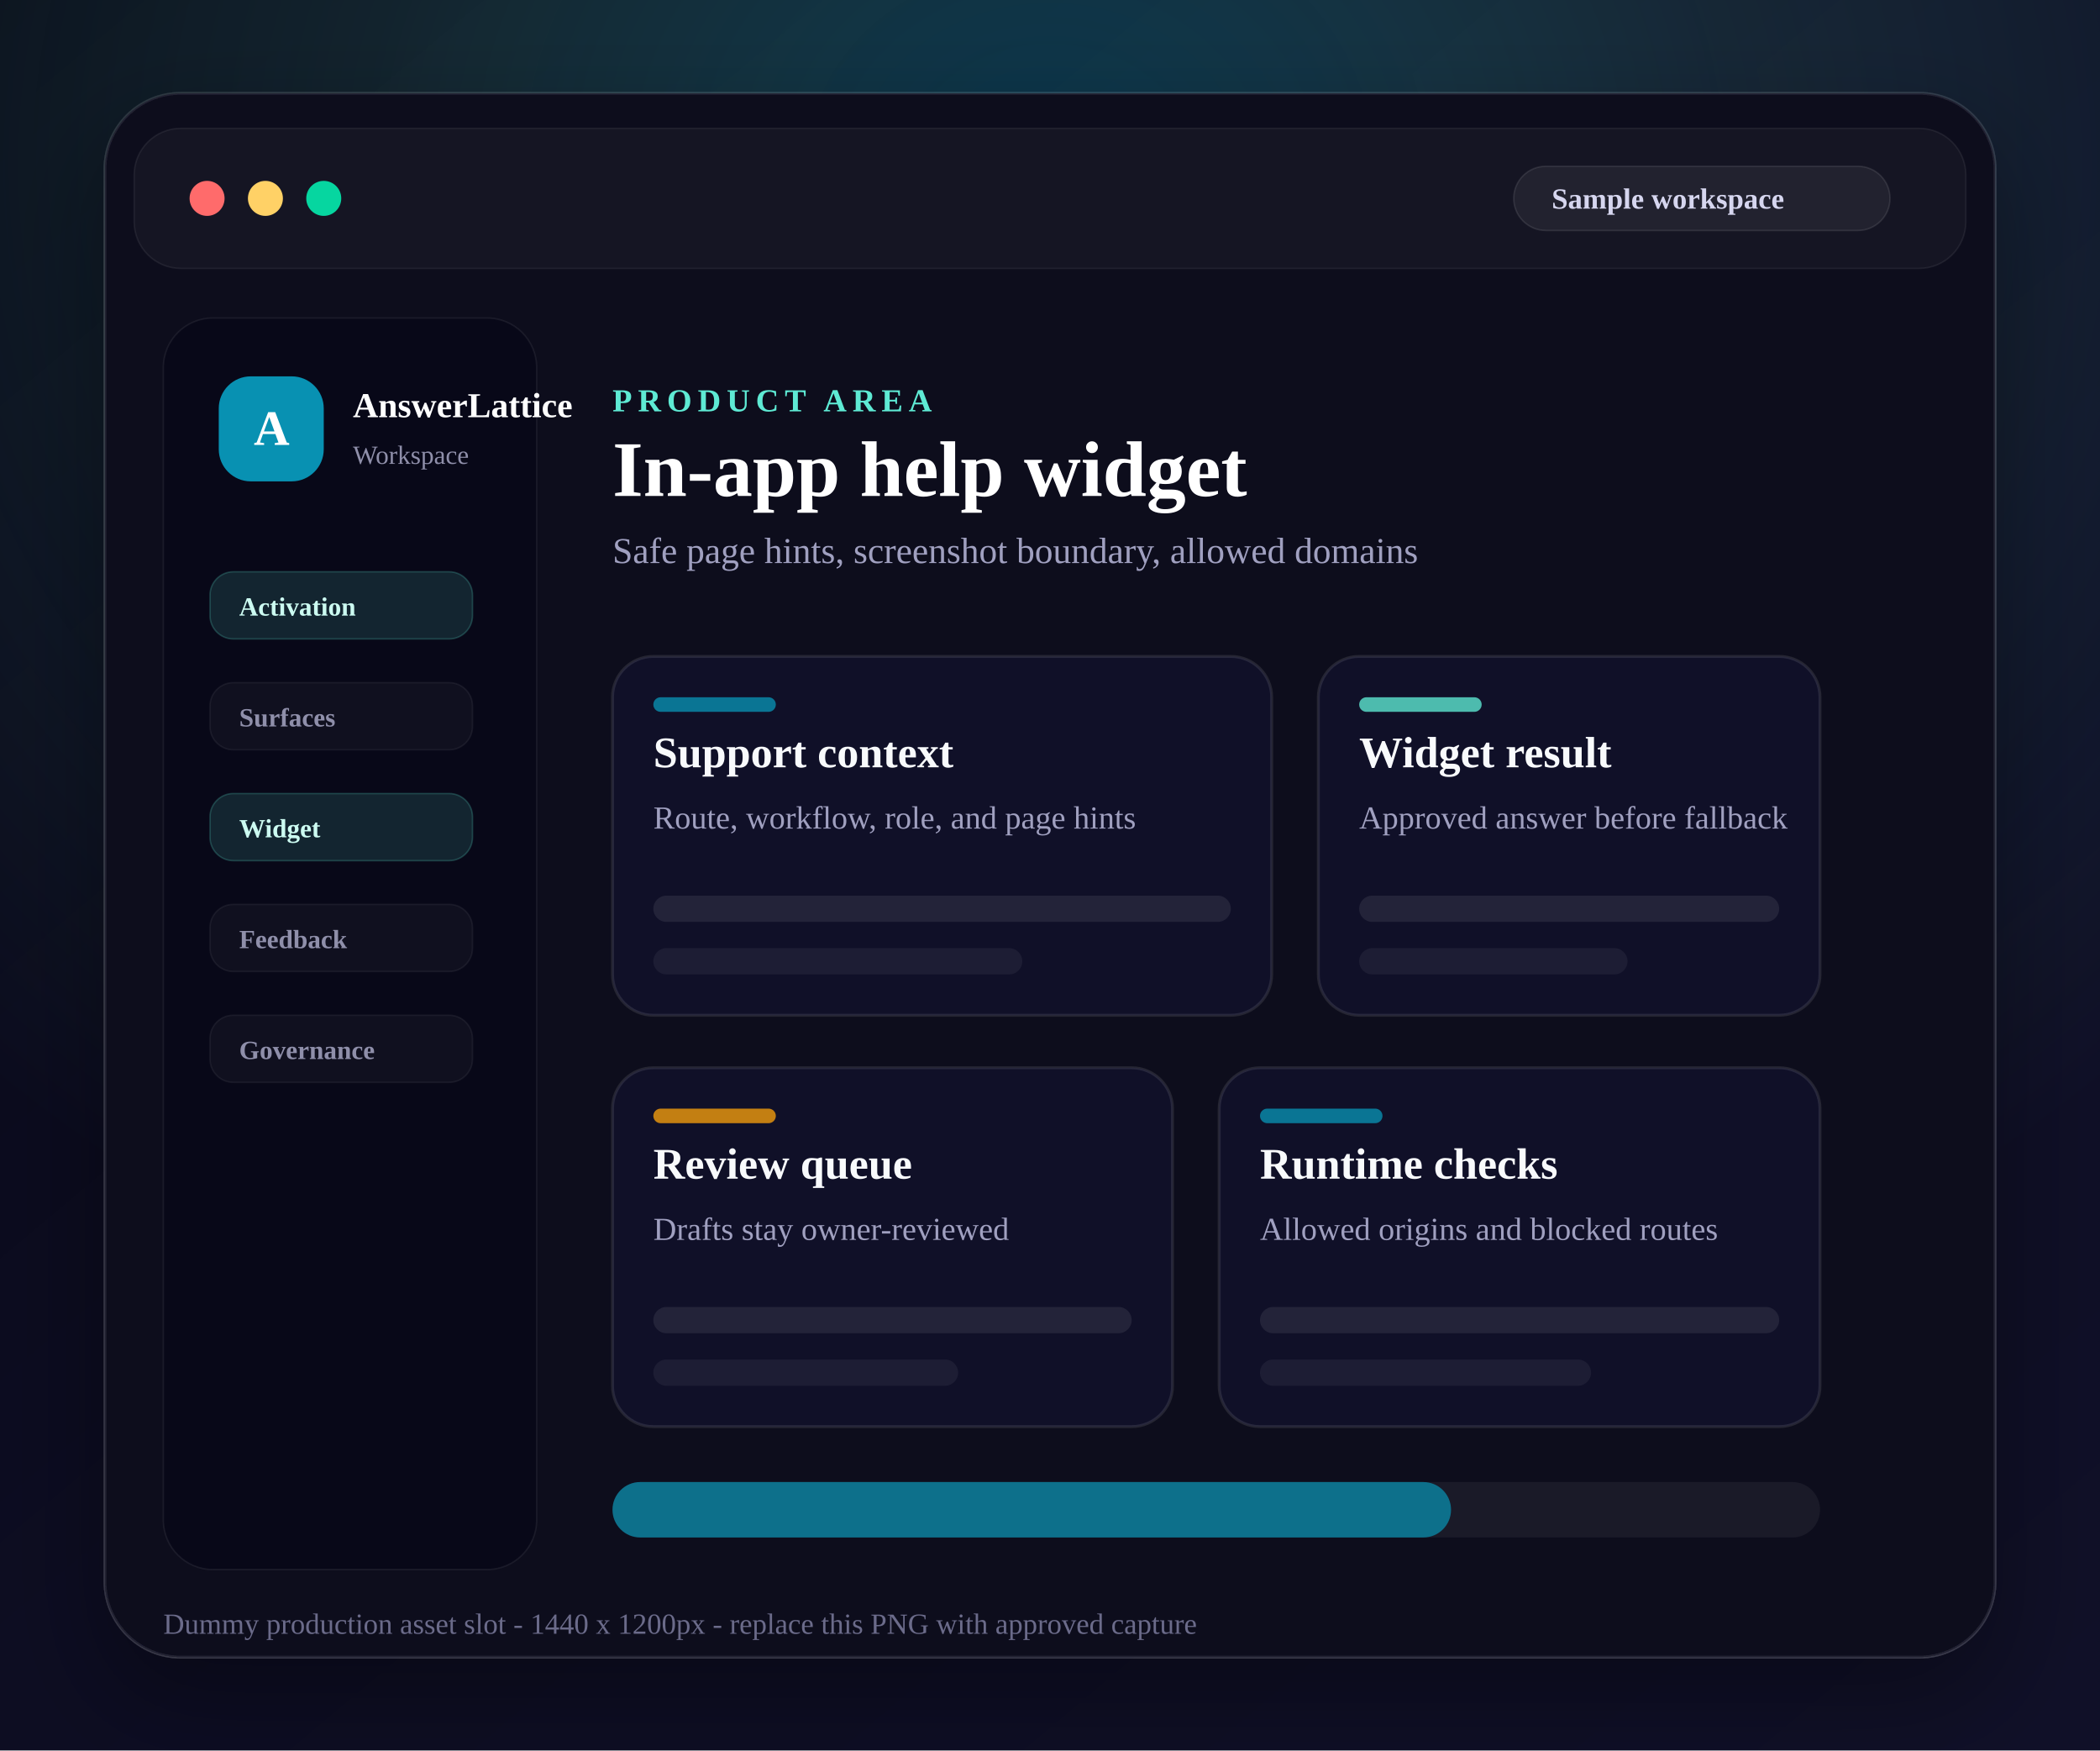
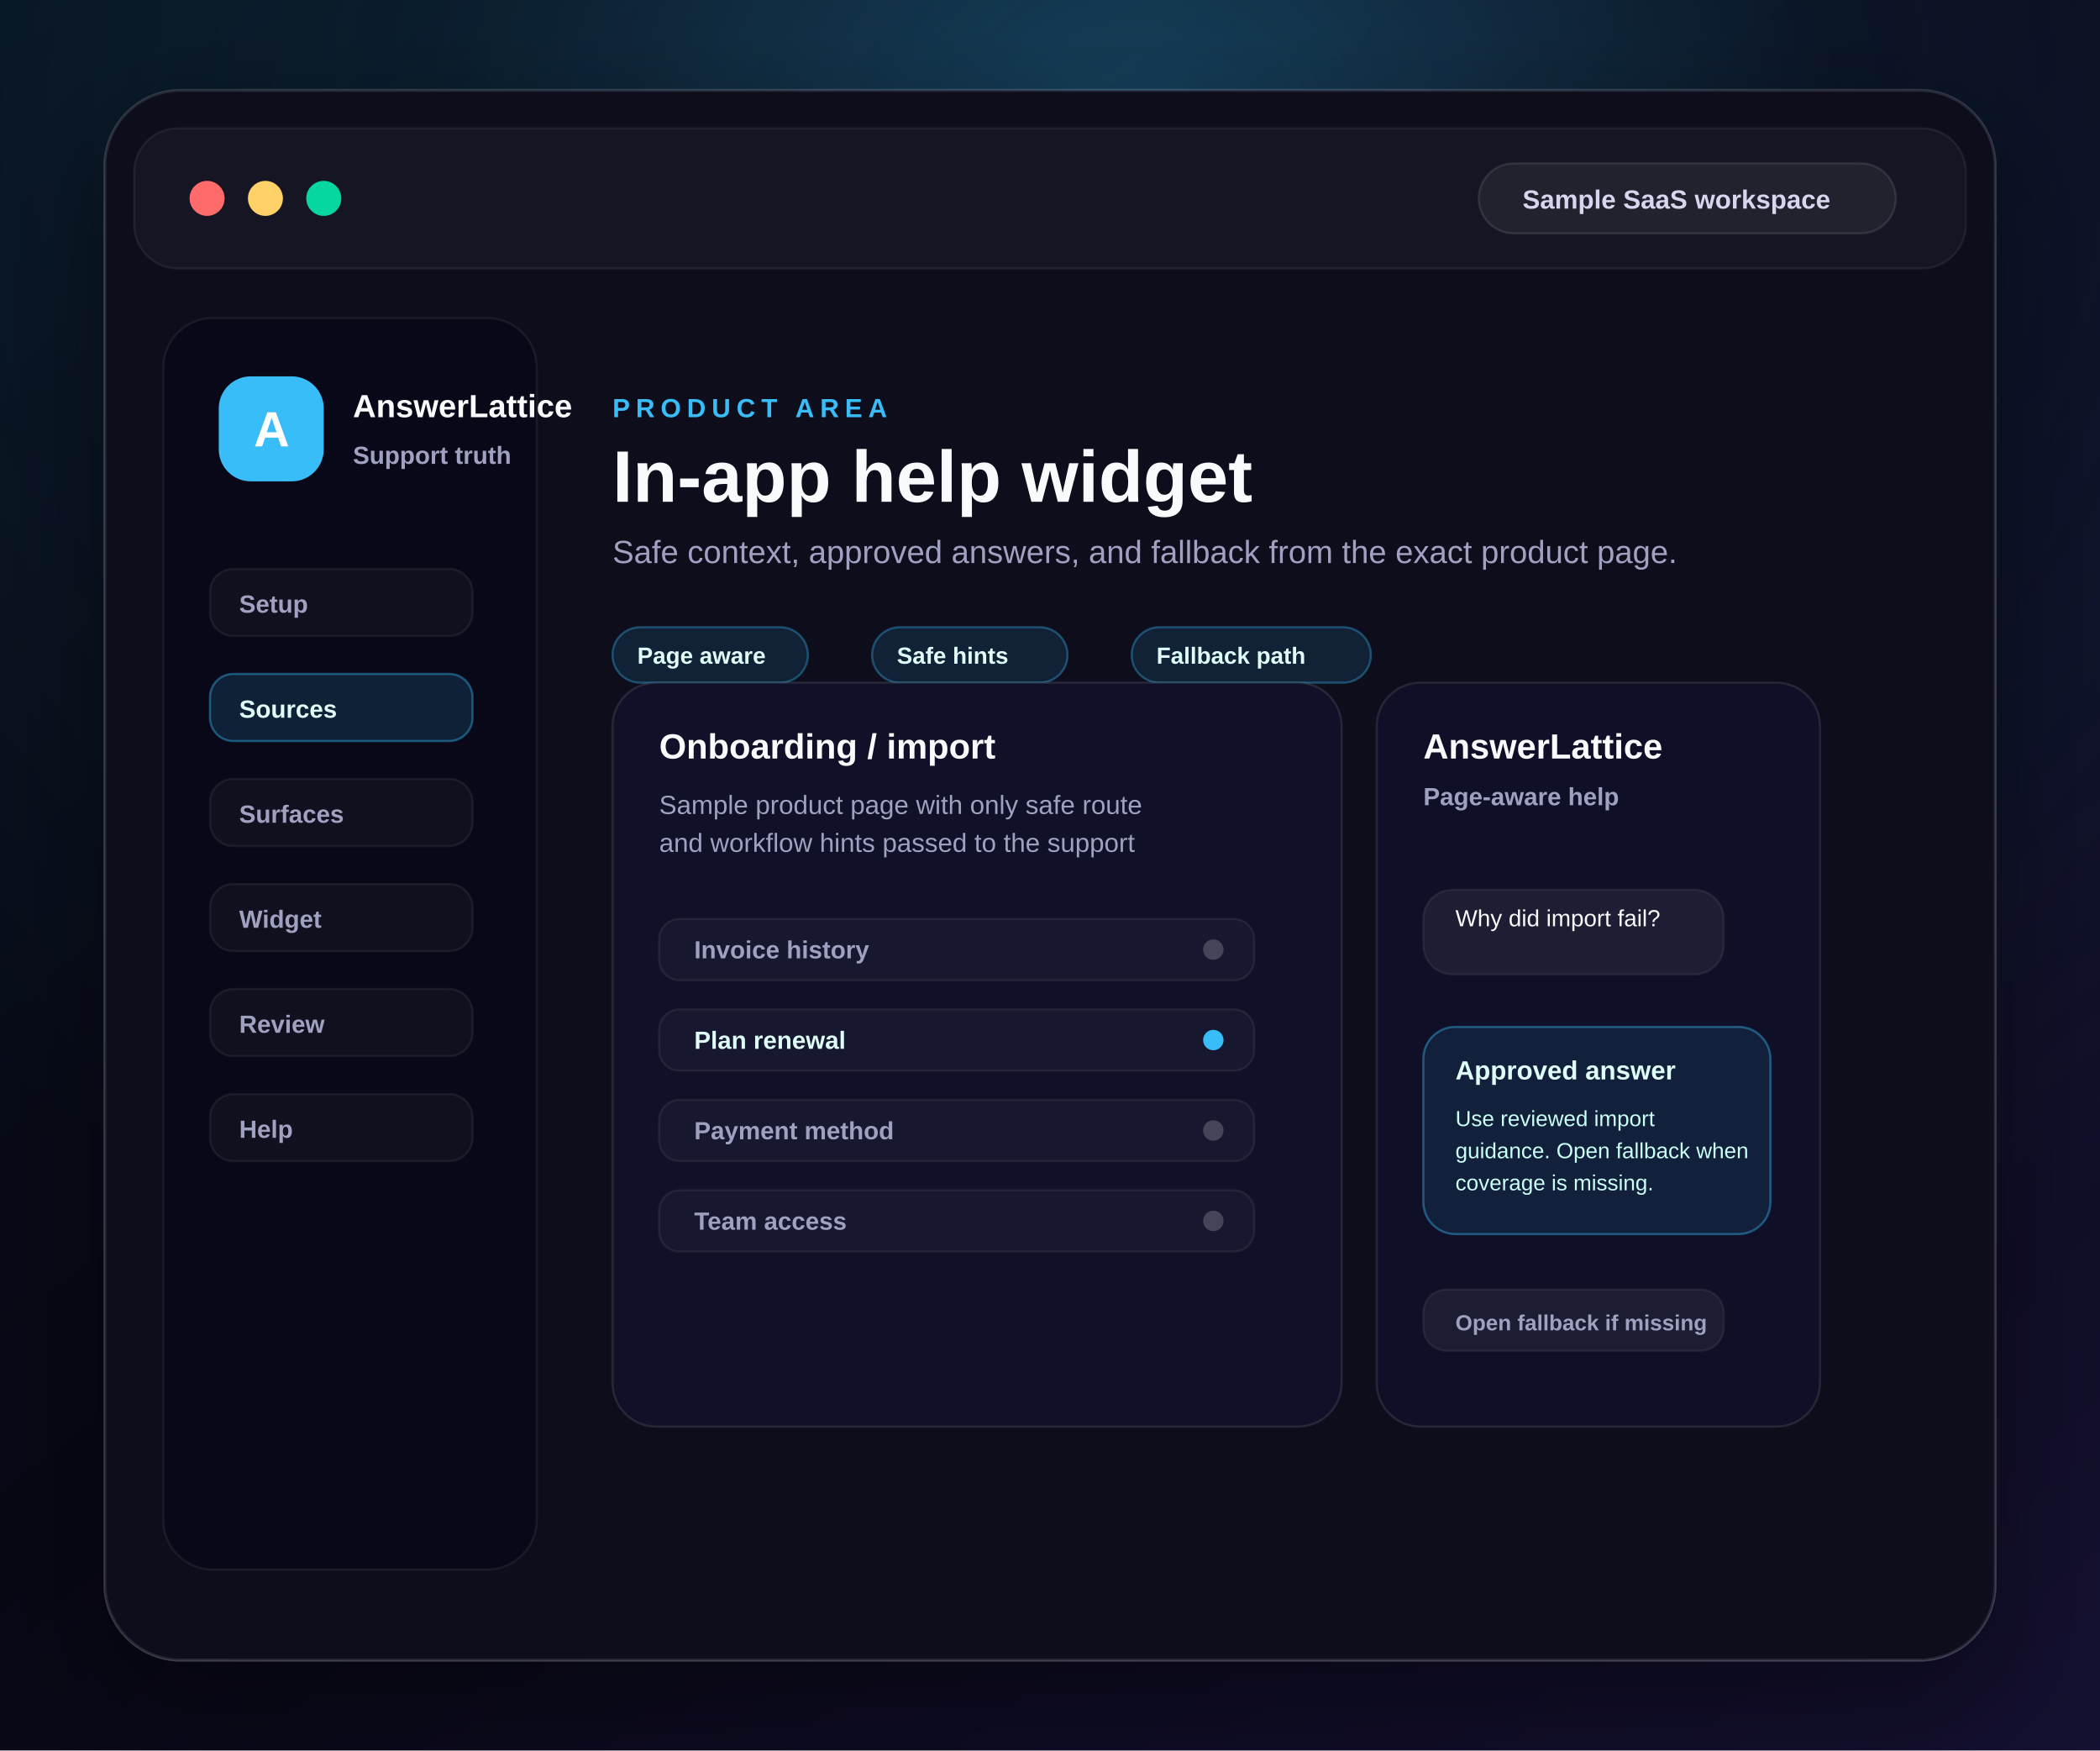
<svg xmlns="http://www.w3.org/2000/svg" width="1440" height="1200" viewBox="0 0 1440 1200">
  <defs>
-     <linearGradient id="bg" x1="0" y1="0" x2="1" y2="1">
-       <stop offset="0" stop-color="#070714" />
-       <stop offset="0.48" stop-color="#0d0d22" />
-       <stop offset="1" stop-color="#101028" />
+     <linearGradient id="pageBg" x1="0" y1="0" x2="1" y2="1">
+       <stop offset="0" stop-color="#07111d" />
+       <stop offset="0.45" stop-color="#070714" />
+       <stop offset="1" stop-color="#141031" />
    </linearGradient>
-     <radialGradient id="glow" cx="50%" cy="10%" r="72%">
-       <stop offset="0" stop-color="#0891b2" stop-opacity="0.32" />
-       <stop offset="0.45" stop-color="#5eead4" stop-opacity="0.12" />
-       <stop offset="1" stop-color="#5eead4" stop-opacity="0" />
+     <radialGradient id="assetGlow" cx="54%" cy="8%" r="76%">
+       <stop offset="0" stop-color="#38bdf8" stop-opacity="0.30" />
+       <stop offset="0.44" stop-color="#38bdf8" stop-opacity="0.08" />
+       <stop offset="1" stop-color="#38bdf8" stop-opacity="0" />
    </radialGradient>
    <filter id="softShadow" x="-20%" y="-20%" width="140%" height="140%">
-       <feDropShadow dx="0" dy="28" stdDeviation="34" flood-color="#000000" flood-opacity="0.36" />
+       <feDropShadow dx="0" dy="30" stdDeviation="38" flood-color="#000000" flood-opacity="0.42" />
    </filter>
  </defs>
-   <rect width="1440" height="1200" fill="url(#bg)" />
-   <rect width="1440" height="1200" fill="url(#glow)" />
-   <rect x="72" y="64" width="1296" height="1072" rx="52" fill="#09091a" stroke="rgba(255,255,255,0.10)" stroke-width="2" filter="url(#softShadow)" />
-   <rect x="92" y="88" width="1256" height="96" rx="32" fill="rgba(255,255,255,0.035)" stroke="rgba(255,255,255,0.07)" stroke-width="1" />
+   <rect width="1440" height="1200" fill="url(#pageBg)" />
+   <rect width="1440" height="1200" fill="url(#assetGlow)" />
+   <rect x="72" y="62" width="1296" height="1076" rx="52" fill="#09091a" stroke="rgba(255,255,255,0.12)" stroke-width="2" filter="url(#softShadow)" />
+   <rect x="92" y="88" width="1256" height="96" rx="30" fill="rgba(255,255,255,0.035)" stroke="rgba(255,255,255,0.065)" stroke-width="1.5" />
  <circle cx="142" cy="136" r="12" fill="#ff6b6b" />
  <circle cx="182" cy="136" r="12" fill="#ffd166" />
  <circle cx="222" cy="136" r="12" fill="#06d6a0" />
-   <rect x="1038" y="114" width="258" height="44" rx="22" fill="rgba(255,255,255,0.055)" stroke="rgba(255,255,255,0.10)" stroke-width="1" />
-   <text x="1064" y="143" fill="#d6d6ef" font-size="20" font-weight="700">Sample workspace</text>
-   <rect x="112" y="218" width="256" height="858" rx="34" fill="#080818" stroke="rgba(255,255,255,0.07)" stroke-width="1" />
-   <rect x="150" y="258" width="72" height="72" rx="22" fill="#0891b2" />
-   <text x="174" y="305" fill="#ffffff" font-size="34" font-weight="800">A</text>
-   <text x="242" y="286" fill="#ffffff" font-size="24" font-weight="700">AnswerLattice</text>
-   <text x="242" y="318" fill="#8f8faa" font-size="18">Workspace</text>
-   <rect x="144" y="392" width="180" height="46" rx="16" fill="rgba(94,234,212,0.13)" stroke="rgba(94,234,212,0.22)" stroke-width="1" />
-   <text x="164" y="422" fill="#ccfbf1" font-size="18" font-weight="700">Activation</text>
-   <rect x="144" y="468" width="180" height="46" rx="16" fill="rgba(255,255,255,0.035)" stroke="rgba(255,255,255,0.06)" stroke-width="1" />
-   <text x="164" y="498" fill="#8f8faa" font-size="18" font-weight="700">Surfaces</text>
-   <rect x="144" y="544" width="180" height="46" rx="16" fill="rgba(94,234,212,0.13)" stroke="rgba(94,234,212,0.22)" stroke-width="1" />
-   <text x="164" y="574" fill="#ccfbf1" font-size="18" font-weight="700">Widget</text>
-   <rect x="144" y="620" width="180" height="46" rx="16" fill="rgba(255,255,255,0.035)" stroke="rgba(255,255,255,0.06)" stroke-width="1" />
-   <text x="164" y="650" fill="#8f8faa" font-size="18" font-weight="700">Feedback</text>
-   <rect x="144" y="696" width="180" height="46" rx="16" fill="rgba(255,255,255,0.035)" stroke="rgba(255,255,255,0.06)" stroke-width="1" />
-   <text x="164" y="726" fill="#8f8faa" font-size="18" font-weight="700">Governance</text>
-   <text x="420" y="282" fill="#5eead4" font-size="22" font-weight="800" letter-spacing="4">PRODUCT AREA</text>
-   <text x="420" y="340" fill="#ffffff" font-size="54" font-weight="800">In-app help widget</text>
-   <text x="420" y="386" fill="#a0a0c0" font-size="25">Safe page hints, screenshot boundary, allowed domains</text>
-   <rect x="420" y="450" width="452" height="246" rx="28" fill="#101028" stroke="rgba(255,255,255,0.10)" stroke-width="2" />
-   <rect x="448" y="478" width="84" height="10" rx="5" fill="#0891b2" opacity="0.78" />
-   <text x="448" y="526" fill="#f8fafc" font-size="30" font-weight="700">Support context</text>
-   <text x="448" y="568" fill="#a0a0c0" font-size="22">Route, workflow, role, and page hints</text>
-   <rect x="448" y="614" width="396" height="18" rx="9" fill="rgba(255,255,255,0.08)" />
-   <rect x="448" y="650" width="253" height="18" rx="9" fill="rgba(255,255,255,0.055)" />
-   <rect x="904" y="450" width="344" height="246" rx="28" fill="#101028" stroke="rgba(255,255,255,0.10)" stroke-width="2" />
-   <rect x="932" y="478" width="84" height="10" rx="5" fill="#5eead4" opacity="0.78" />
-   <text x="932" y="526" fill="#f8fafc" font-size="30" font-weight="700">Widget result</text>
-   <text x="932" y="568" fill="#a0a0c0" font-size="22">Approved answer before fallback</text>
-   <rect x="932" y="614" width="288" height="18" rx="9" fill="rgba(255,255,255,0.08)" />
-   <rect x="932" y="650" width="184" height="18" rx="9" fill="rgba(255,255,255,0.055)" />
-   <rect x="420" y="732" width="384" height="246" rx="28" fill="#101028" stroke="rgba(255,255,255,0.10)" stroke-width="2" />
-   <rect x="448" y="760" width="84" height="10" rx="5" fill="#f59e0b" opacity="0.78" />
-   <text x="448" y="808" fill="#f8fafc" font-size="30" font-weight="700">Review queue</text>
-   <text x="448" y="850" fill="#a0a0c0" font-size="22">Drafts stay owner-reviewed</text>
-   <rect x="448" y="896" width="328" height="18" rx="9" fill="rgba(255,255,255,0.08)" />
-   <rect x="448" y="932" width="209" height="18" rx="9" fill="rgba(255,255,255,0.055)" />
-   <rect x="836" y="732" width="412" height="246" rx="28" fill="#101028" stroke="rgba(255,255,255,0.10)" stroke-width="2" />
-   <rect x="864" y="760" width="84" height="10" rx="5" fill="#0891b2" opacity="0.78" />
-   <text x="864" y="808" fill="#f8fafc" font-size="30" font-weight="700">Runtime checks</text>
-   <text x="864" y="850" fill="#a0a0c0" font-size="22">Allowed origins and blocked routes</text>
-   <rect x="864" y="896" width="356" height="18" rx="9" fill="rgba(255,255,255,0.08)" />
-   <rect x="864" y="932" width="227" height="18" rx="9" fill="rgba(255,255,255,0.055)" />
-   <rect x="420" y="1016" width="828" height="38" rx="19" fill="rgba(255,255,255,0.055)" />
-   <rect x="420" y="1016" width="575" height="38" rx="19" fill="#0891b2" opacity="0.72" />
-   <text x="112" y="1120" fill="#6b6b8a" font-size="20">Dummy production asset slot - 1440 x 1200px - replace this PNG with approved capture</text>
+   <rect x="1014" y="112" width="286" height="48" rx="24" fill="rgba(255,255,255,0.055)" stroke="rgba(255,255,255,0.10)" stroke-width="1.5" />
+   <text x="1044" y="143" fill="#d6d6ef" font-family="-apple-system, BlinkMacSystemFont, 'Segoe UI', Arial, sans-serif" font-size="18" font-weight="700">Sample SaaS workspace</text>
+   <rect x="112" y="218" width="256" height="858" rx="34" fill="#080818" stroke="rgba(255,255,255,0.065)" stroke-width="1.5" />
+   <rect x="150" y="258" width="72" height="72" rx="22" fill="#38bdf8" />
+   <text x="174" y="306" fill="#ffffff" font-family="-apple-system, BlinkMacSystemFont, 'Segoe UI', Arial, sans-serif" font-size="34" font-weight="800">A</text>
+   <text x="242" y="286" fill="#f8fafc" font-family="-apple-system, BlinkMacSystemFont, 'Segoe UI', Arial, sans-serif" font-size="22" font-weight="800">AnswerLattice</text>
+   <text x="242" y="318" fill="#a0a0c0" font-family="-apple-system, BlinkMacSystemFont, 'Segoe UI', Arial, sans-serif" font-size="17" font-weight="600">Support truth</text>
+   <rect x="144" y="390" width="180" height="46" rx="16" fill="rgba(255,255,255,0.035)" stroke="rgba(255,255,255,0.065)" stroke-width="1.5" />
+   <text x="164" y="420" fill="#a0a0c0" font-family="-apple-system, BlinkMacSystemFont, 'Segoe UI', Arial, sans-serif" font-size="17" font-weight="750">Setup</text>
+   <rect x="144" y="462" width="180" height="46" rx="16" fill="rgba(56,189,248,0.14)" stroke="rgba(56,189,248,0.4)" stroke-width="1.5" />
+   <text x="164" y="492" fill="#dffdf8" font-family="-apple-system, BlinkMacSystemFont, 'Segoe UI', Arial, sans-serif" font-size="17" font-weight="750">Sources</text>
+   <rect x="144" y="534" width="180" height="46" rx="16" fill="rgba(255,255,255,0.035)" stroke="rgba(255,255,255,0.065)" stroke-width="1.5" />
+   <text x="164" y="564" fill="#a0a0c0" font-family="-apple-system, BlinkMacSystemFont, 'Segoe UI', Arial, sans-serif" font-size="17" font-weight="750">Surfaces</text>
+   <rect x="144" y="606" width="180" height="46" rx="16" fill="rgba(255,255,255,0.035)" stroke="rgba(255,255,255,0.065)" stroke-width="1.5" />
+   <text x="164" y="636" fill="#a0a0c0" font-family="-apple-system, BlinkMacSystemFont, 'Segoe UI', Arial, sans-serif" font-size="17" font-weight="750">Widget</text>
+   <rect x="144" y="678" width="180" height="46" rx="16" fill="rgba(255,255,255,0.035)" stroke="rgba(255,255,255,0.065)" stroke-width="1.5" />
+   <text x="164" y="708" fill="#a0a0c0" font-family="-apple-system, BlinkMacSystemFont, 'Segoe UI', Arial, sans-serif" font-size="17" font-weight="750">Review</text>
+   <rect x="144" y="750" width="180" height="46" rx="16" fill="rgba(255,255,255,0.035)" stroke="rgba(255,255,255,0.065)" stroke-width="1.5" />
+   <text x="164" y="780" fill="#a0a0c0" font-family="-apple-system, BlinkMacSystemFont, 'Segoe UI', Arial, sans-serif" font-size="17" font-weight="750">Help</text>
+   <text x="420" y="286" fill="#38bdf8" font-family="-apple-system, BlinkMacSystemFont, 'Segoe UI', Arial, sans-serif" font-size="18" font-weight="800" letter-spacing="4">PRODUCT AREA</text>
+   <text x="420" y="344" fill="#f8fafc" font-family="-apple-system, BlinkMacSystemFont, 'Segoe UI', Arial, sans-serif" font-size="50" font-weight="800">In-app help widget</text>
+   <text x="420" y="386" fill="#a0a0c0" font-family="-apple-system, BlinkMacSystemFont, 'Segoe UI', Arial, sans-serif" font-size="22" font-weight="500">Safe context, approved answers, and fallback from the exact product page.</text>
+   <rect x="420" y="430" width="134" height="38" rx="19" fill="rgba(56,189,248,0.12)" stroke="rgba(56,189,248,0.34)" stroke-width="1.5" />
+   <text x="437" y="455" fill="#dffdf8" font-family="-apple-system, BlinkMacSystemFont, 'Segoe UI', Arial, sans-serif" font-size="16" font-weight="700">Page aware</text>
+   <rect x="598" y="430" width="134" height="38" rx="19" fill="rgba(56,189,248,0.12)" stroke="rgba(56,189,248,0.34)" stroke-width="1.5" />
+   <text x="615" y="455" fill="#dffdf8" font-family="-apple-system, BlinkMacSystemFont, 'Segoe UI', Arial, sans-serif" font-size="16" font-weight="700">Safe hints</text>
+   <rect x="776" y="430" width="164" height="38" rx="19" fill="rgba(56,189,248,0.12)" stroke="rgba(56,189,248,0.34)" stroke-width="1.5" />
+   <text x="793" y="455" fill="#dffdf8" font-family="-apple-system, BlinkMacSystemFont, 'Segoe UI', Arial, sans-serif" font-size="16" font-weight="700">Fallback path</text>
+   <rect x="420" y="468" width="500" height="510" rx="30" fill="#101028" stroke="rgba(255,255,255,0.10)" stroke-width="1.5" />
+   <text x="452" y="520" fill="#f8fafc" font-family="-apple-system, BlinkMacSystemFont, 'Segoe UI', Arial, sans-serif" font-size="24" font-weight="800">Onboarding / import</text>
+   <text x="452" y="558" fill="#a0a0c0" font-family="-apple-system, BlinkMacSystemFont, 'Segoe UI', Arial, sans-serif" font-size="18" font-weight="500">Sample product page with only safe route</text>
+   <text x="452" y="584" fill="#a0a0c0" font-family="-apple-system, BlinkMacSystemFont, 'Segoe UI', Arial, sans-serif" font-size="18" font-weight="500">and workflow hints passed to the support</text>
+   <rect x="452" y="630" width="408" height="42" rx="14" fill="rgba(255,255,255,0.035)" stroke="rgba(255,255,255,0.065)" stroke-width="1.5" />
+   <text x="476" y="657" fill="#a0a0c0" font-family="-apple-system, BlinkMacSystemFont, 'Segoe UI', Arial, sans-serif" font-size="17" font-weight="700">Invoice history</text>
+   <circle cx="832" cy="651" r="7" fill="rgba(255,255,255,0.2)" />
+   <rect x="452" y="692" width="408" height="42" rx="14" fill="rgba(255,255,255,0.035)" stroke="rgba(255,255,255,0.065)" stroke-width="1.5" />
+   <text x="476" y="719" fill="#dffdf8" font-family="-apple-system, BlinkMacSystemFont, 'Segoe UI', Arial, sans-serif" font-size="17" font-weight="700">Plan renewal</text>
+   <circle cx="832" cy="713" r="7" fill="#38bdf8" />
+   <rect x="452" y="754" width="408" height="42" rx="14" fill="rgba(255,255,255,0.035)" stroke="rgba(255,255,255,0.065)" stroke-width="1.5" />
+   <text x="476" y="781" fill="#a0a0c0" font-family="-apple-system, BlinkMacSystemFont, 'Segoe UI', Arial, sans-serif" font-size="17" font-weight="700">Payment method</text>
+   <circle cx="832" cy="775" r="7" fill="rgba(255,255,255,0.2)" />
+   <rect x="452" y="816" width="408" height="42" rx="14" fill="rgba(255,255,255,0.035)" stroke="rgba(255,255,255,0.065)" stroke-width="1.5" />
+   <text x="476" y="843" fill="#a0a0c0" font-family="-apple-system, BlinkMacSystemFont, 'Segoe UI', Arial, sans-serif" font-size="17" font-weight="700">Team access</text>
+   <circle cx="832" cy="837" r="7" fill="rgba(255,255,255,0.2)" />
+   <rect x="944" y="468" width="304" height="510" rx="30" fill="#0f1027" stroke="rgba(255,255,255,0.10)" stroke-width="1.5" />
+   <text x="976" y="520" fill="#f8fafc" font-family="-apple-system, BlinkMacSystemFont, 'Segoe UI', Arial, sans-serif" font-size="24" font-weight="800">AnswerLattice</text>
+   <text x="976" y="552" fill="#a0a0c0" font-family="-apple-system, BlinkMacSystemFont, 'Segoe UI', Arial, sans-serif" font-size="17" font-weight="650">Page-aware help</text>
+   <rect x="976" y="610" width="206" height="58" rx="20" fill="rgba(255,255,255,0.06)" stroke="rgba(255,255,255,0.065)" stroke-width="1.5" />
+   <text x="998" y="635" fill="#f8fafc" font-family="-apple-system, BlinkMacSystemFont, 'Segoe UI', Arial, sans-serif" font-size="16" font-weight="500">Why did import fail?</text>
+   <rect x="976" y="704" width="238" height="142" rx="22" fill="rgba(56,189,248,0.1)" stroke="rgba(56,189,248,0.4)" stroke-width="1.5" />
+   <text x="998" y="740" fill="#dffdf8" font-family="-apple-system, BlinkMacSystemFont, 'Segoe UI', Arial, sans-serif" font-size="18" font-weight="800">Approved answer</text>
+   <text x="998" y="772" fill="#c9fff6" font-family="-apple-system, BlinkMacSystemFont, 'Segoe UI', Arial, sans-serif" font-size="15" font-weight="500">Use reviewed import</text>
+   <text x="998" y="794" fill="#c9fff6" font-family="-apple-system, BlinkMacSystemFont, 'Segoe UI', Arial, sans-serif" font-size="15" font-weight="500">guidance. Open fallback when</text>
+   <text x="998" y="816" fill="#c9fff6" font-family="-apple-system, BlinkMacSystemFont, 'Segoe UI', Arial, sans-serif" font-size="15" font-weight="500">coverage is missing.</text>
+   <rect x="976" y="884" width="206" height="42" rx="16" fill="rgba(255,255,255,0.055)" stroke="rgba(255,255,255,0.065)" stroke-width="1.5" />
+   <text x="998" y="912" fill="#a0a0c0" font-family="-apple-system, BlinkMacSystemFont, 'Segoe UI', Arial, sans-serif" font-size="15" font-weight="700">Open fallback if missing</text>
</svg>
